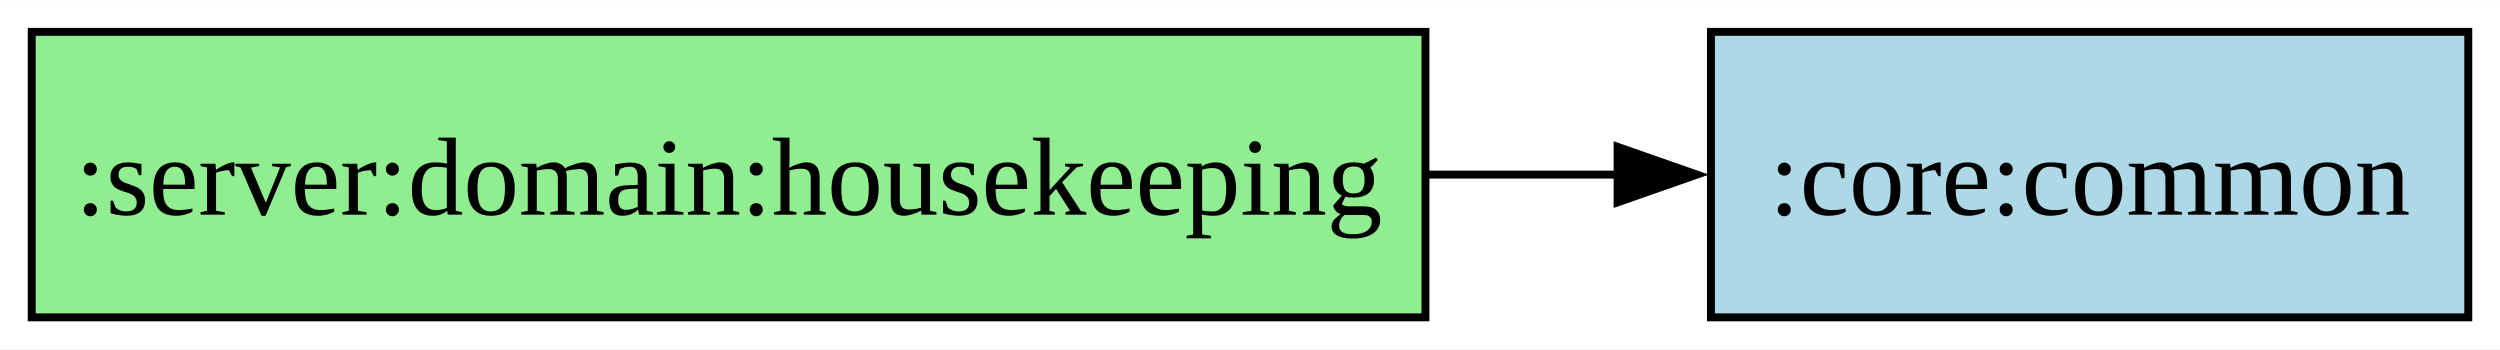
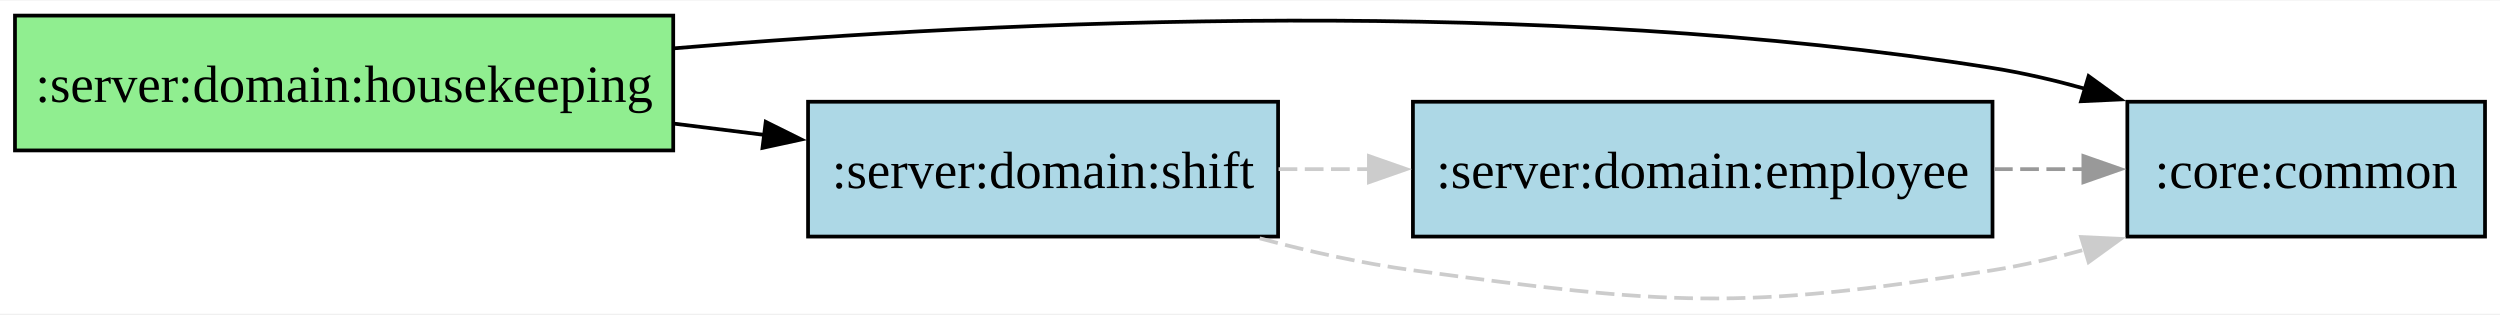
- <svg xmlns="http://www.w3.org/2000/svg" width="420" height="44pt" viewBox="0 0 315.25 44">
+ <svg xmlns="http://www.w3.org/2000/svg" width="668pt" height="112" viewBox="0 0 667.5 83.61">
  <g class="graph">
-     <path fill="#fff" d="M0 44V0h315.25v44z" />
+     <path fill="#fff" d="M0 83.61V0h667.5v83.61z" />
    <g class="node">
      <path fill="#90ee90" stroke="#000" d="M179.75 4H4v36h175.75z" />
-       <text x="87.88" y="-12.95" font-family="Times New Roman,serif" font-size="14" text-anchor="middle" transform="translate(4 40)">:server:domain:housekeeping</text>
+       <text x="87.88" y="-52.56" font-family="Times New Roman,serif" font-size="14" text-anchor="middle" transform="translate(4 79.61)">:server:domain:housekeeping</text>
    </g>
    <g class="node">
-       <path fill="#add8e6" stroke="#000" d="M311.25 4h-95.5v36h95.5z" />
-       <text x="259.5" y="-12.95" font-family="Times New Roman,serif" font-size="14" text-anchor="middle" transform="translate(4 40)">:core:common</text>
+       <path fill="#add8e6" stroke="#000" d="M663.5 27H568v36h95.5z" />
+       <text x="611.75" y="-29.56" font-family="Times New Roman,serif" font-size="14" text-anchor="middle" transform="translate(4 79.61)">:core:common</text>
    </g>
    <g stroke="#000" class="edge">
-       <path fill="none" d="M180.17 22h23.87" />
-       <path d="m203.98 18.5 10 3.5-10 3.5z" />
+       <path fill="none" d="M180.16 12.72C269.23 5.23 411.15-1.22 532 18c8.11 1.29 16.5 3.24 24.69 5.53" />
+       <path d="m557.66 20.16 8.58 6.22-10.59.49z" />
+     </g>
+     <g class="node">
+       <path fill="#add8e6" stroke="#000" d="M341.25 27h-125.5v36h125.5z" />
+       <text x="274.5" y="-29.56" font-family="Times New Roman,serif" font-size="14" text-anchor="middle" transform="translate(4 79.61)">:server:domain:shift</text>
+     </g>
+     <g stroke="#000" class="edge">
+       <path fill="none" d="M180.05 32.86c8.03 1 16.11 2 24 2.99" />
+       <path d="m204.45 32.37 9.49 4.71-10.35 2.24z" />
+     </g>
+     <g class="node">
+       <path fill="#add8e6" stroke="#000" d="M532 27H377.25v36H532z" />
+       <text x="450.62" y="-29.56" font-family="Times New Roman,serif" font-size="14" text-anchor="middle" transform="translate(4 79.61)">:server:domain:employee</text>
+     </g>
+     <g stroke="#999" class="edge">
+       <path fill="none" stroke-dasharray="5,2" d="M532.39 45h24.13" />
+       <path fill="#999" d="m556.26 41.5 10 3.5-10 3.5z" />
+     </g>
+     <g stroke="#ccc" class="edge">
+       <path fill="none" stroke-dasharray="5,2" d="M341.38 45h24.13" />
+       <path fill="#ccc" d="m365.5 41.5 10 3.5-10 3.5z" />
+     </g>
+     <g stroke="#ccc" class="edge">
+       <path fill="none" stroke-dasharray="5,2" d="M336.34 63.47c13.28 3.54 27.48 6.71 40.91 8.53 68.15 9.24 86.83 10.8 154.75 0 8.11-1.29 16.5-3.25 24.69-5.53" />
+       <path fill="#ccc" d="m555.65 63.12 10.59.49-8.58 6.22z" />
    </g>
  </g>
</svg>
